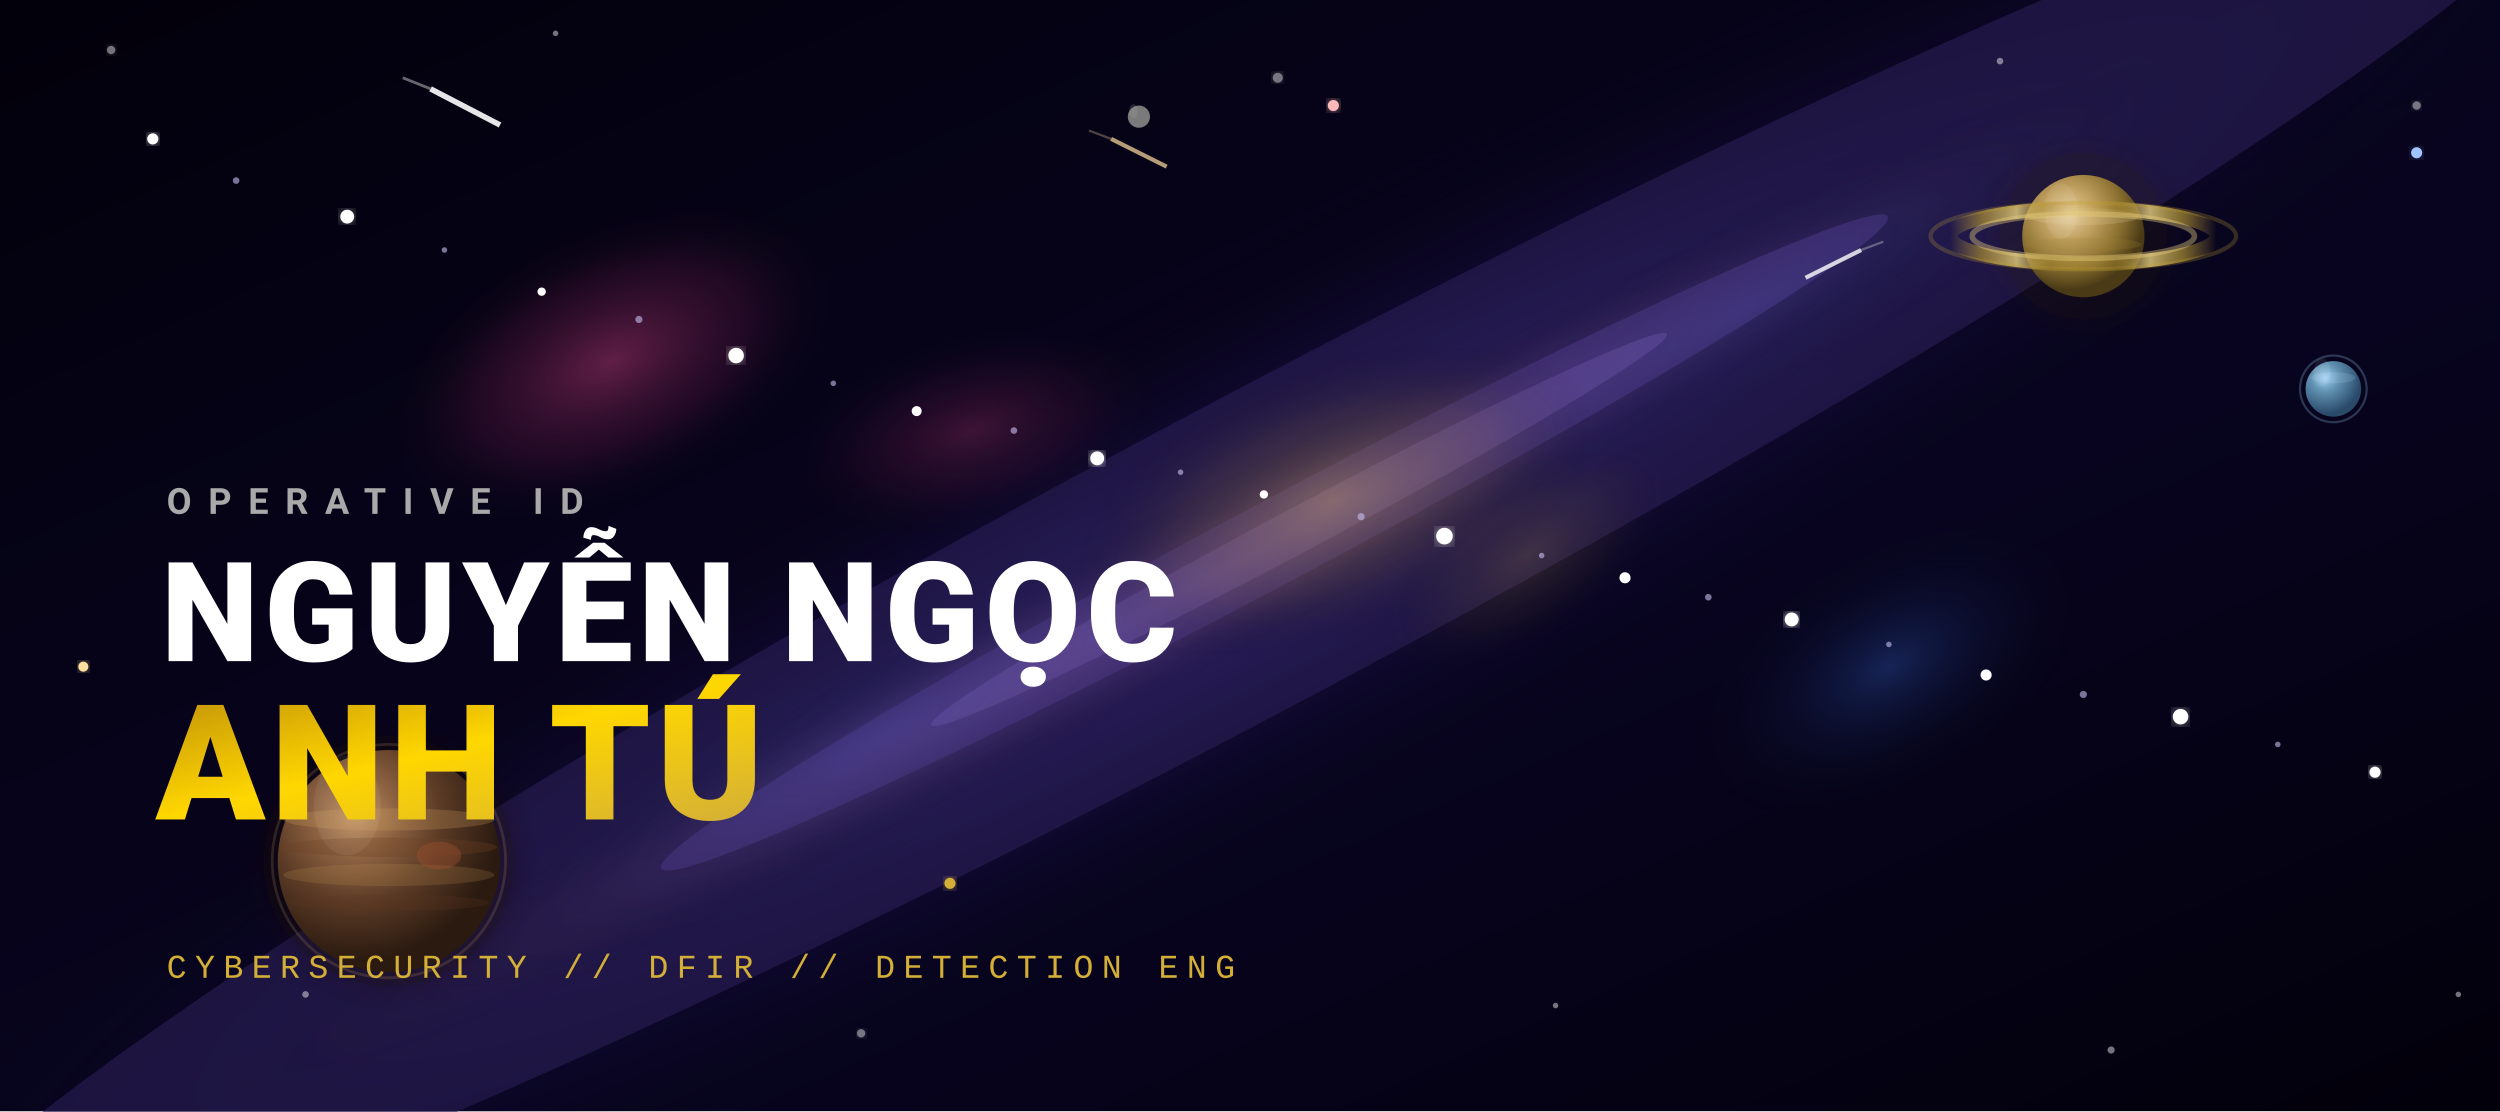
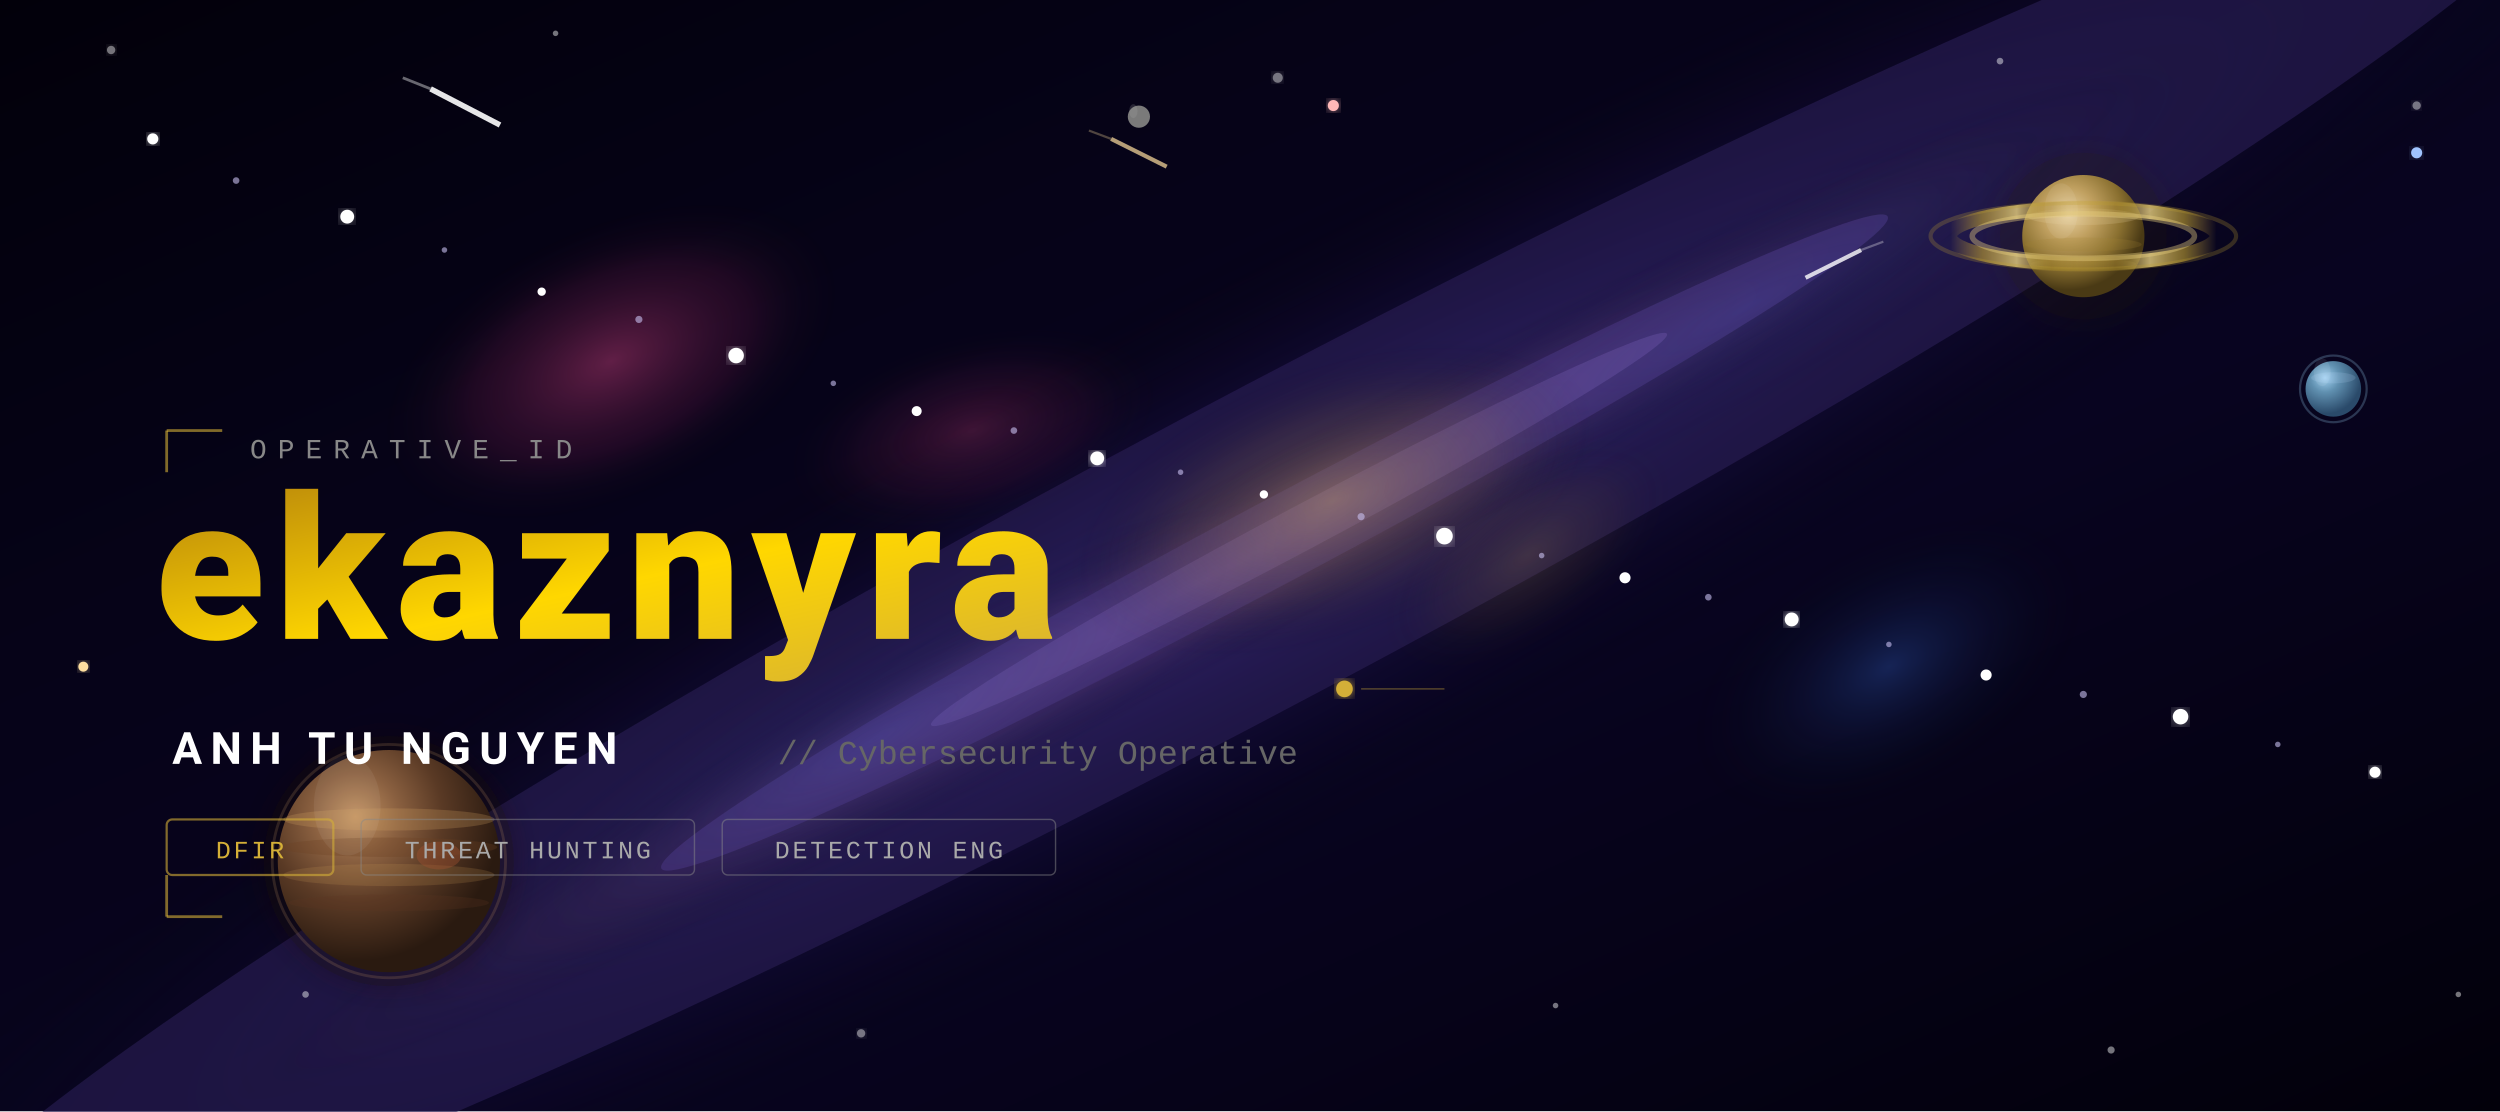
<svg xmlns="http://www.w3.org/2000/svg" viewBox="0 0 900 400">
  <defs>
    <linearGradient id="bg" x1="0%" y1="0%" x2="100%" y2="100%">
      <stop offset="0%" stop-color="#02000a" />
      <stop offset="30%" stop-color="#060318" />
      <stop offset="60%" stop-color="#080420" />
      <stop offset="100%" stop-color="#02000a" />
    </linearGradient>
    <radialGradient id="mwC" cx="50%" cy="50%" r="50%">
      <stop offset="0%" stop-color="#5040a0" stop-opacity="0.7" />
      <stop offset="20%" stop-color="#4030a0" stop-opacity="0.5" />
      <stop offset="50%" stop-color="#251a60" stop-opacity="0.3" />
      <stop offset="100%" stop-color="#000000" stop-opacity="0" />
    </radialGradient>
    <radialGradient id="mwHot" cx="50%" cy="50%" r="50%">
      <stop offset="0%" stop-color="#e8a0d0" stop-opacity="0.4" />
      <stop offset="40%" stop-color="#a06090" stop-opacity="0.2" />
      <stop offset="100%" stop-color="#000000" stop-opacity="0" />
    </radialGradient>
    <radialGradient id="mwBlue" cx="50%" cy="50%" r="50%">
      <stop offset="0%" stop-color="#4060d0" stop-opacity="0.35" />
      <stop offset="100%" stop-color="#000000" stop-opacity="0" />
    </radialGradient>
    <radialGradient id="nPink" cx="50%" cy="50%" r="50%">
      <stop offset="0%" stop-color="#d04080" stop-opacity="0.45" />
      <stop offset="60%" stop-color="#802050" stop-opacity="0.2" />
      <stop offset="100%" stop-color="#000000" stop-opacity="0" />
    </radialGradient>
    <radialGradient id="nGold" cx="50%" cy="50%" r="50%">
      <stop offset="0%" stop-color="#d4af37" stop-opacity="0.35" />
      <stop offset="60%" stop-color="#8a6a15" stop-opacity="0.15" />
      <stop offset="100%" stop-color="#000000" stop-opacity="0" />
    </radialGradient>
    <radialGradient id="nBlue" cx="50%" cy="50%" r="50%">
      <stop offset="0%" stop-color="#3060c0" stop-opacity="0.35" />
      <stop offset="100%" stop-color="#000000" stop-opacity="0" />
    </radialGradient>
    <radialGradient id="pJup" cx="35%" cy="30%" r="65%">
      <stop offset="0%" stop-color="#c09060" />
      <stop offset="30%" stop-color="#8a6040" />
      <stop offset="60%" stop-color="#5a3a25" />
      <stop offset="100%" stop-color="#2a1a10" />
    </radialGradient>
    <radialGradient id="pSat" cx="38%" cy="32%" r="62%">
      <stop offset="0%" stop-color="#e8d0a0" />
      <stop offset="35%" stop-color="#c0a060" />
      <stop offset="70%" stop-color="#8a7030" />
      <stop offset="100%" stop-color="#4a3a15" />
    </radialGradient>
    <radialGradient id="pIce" cx="35%" cy="30%" r="65%">
      <stop offset="0%" stop-color="#a0d0f0" />
      <stop offset="40%" stop-color="#6090b0" />
      <stop offset="100%" stop-color="#2a4a6a" />
    </radialGradient>
    <linearGradient id="ring1" x1="0%" y1="0%" x2="100%" y2="0%">
      <stop offset="0%" stop-color="#d4af37" stop-opacity="0" />
      <stop offset="12%" stop-color="#c0a030" stop-opacity="0.6" />
      <stop offset="25%" stop-color="#e8d080" stop-opacity="0.8" />
      <stop offset="38%" stop-color="#a08020" stop-opacity="0.3" />
      <stop offset="50%" stop-color="#d4af37" stop-opacity="0.15" />
      <stop offset="62%" stop-color="#a08020" stop-opacity="0.3" />
      <stop offset="75%" stop-color="#e8d080" stop-opacity="0.8" />
      <stop offset="88%" stop-color="#c0a030" stop-opacity="0.6" />
      <stop offset="100%" stop-color="#d4af37" stop-opacity="0" />
    </linearGradient>
    <linearGradient id="gold" x1="0%" y1="0%" x2="100%" y2="100%">
      <stop offset="0%" stop-color="#b8860b" />
      <stop offset="50%" stop-color="#ffd700" />
      <stop offset="100%" stop-color="#d4af37" />
    </linearGradient>
    <filter id="gl">
      <feGaussianBlur stdDeviation="2" result="b" />
      <feMerge>
        <feMergeNode in="b" />
        <feMergeNode in="SourceGraphic" />
      </feMerge>
    </filter>
    <filter id="gl2">
      <feGaussianBlur stdDeviation="3" result="b" />
      <feMerge>
        <feMergeNode in="b" />
        <feMergeNode in="SourceGraphic" />
      </feMerge>
    </filter>
    <filter id="gl3">
      <feGaussianBlur stdDeviation="6" result="b" />
      <feMerge>
        <feMergeNode in="b" />
        <feMergeNode in="SourceGraphic" />
      </feMerge>
    </filter>
  </defs>
  <style>
    @keyframes shoot1{0%{transform:translate(0,0);opacity:1}70%{opacity:0.6}100%{transform:translate(150px,75px);opacity:0}}
    @keyframes shoot2{0%{transform:translate(0,0);opacity:1}70%{opacity:0.5}100%{transform:translate(-120px,60px);opacity:0}}
    @keyframes shoot3{0%{transform:translate(0,0);opacity:1}100%{transform:translate(100px,50px);opacity:0}}
    @keyframes float1{0%,100%{transform:translateY(0)}50%{transform:translateY(-8px)}}
    @keyframes float2{0%,100%{transform:translateY(0)}50%{transform:translateY(6px)}}
    @keyframes float3{0%,100%{transform:translateY(0)}50%{transform:translateY(-5px)}}
    @keyframes ringRotate{0%,100%{opacity:0.7}50%{opacity:0.95}}
    @keyframes tw1{0%,100%{opacity:0.2}50%{opacity:1}}
    @keyframes tw2{0%,100%{opacity:0.6}50%{opacity:0.1}}
    @keyframes tw3{0%,100%{opacity:0.15}50%{opacity:0.9}}
    @keyframes breathe{0%,100%{opacity:0.35}50%{opacity:0.55}}
    @keyframes shimmer{0%{fill-opacity:0.85}50%{fill-opacity:1}100%{fill-opacity:0.85}}

    .s1{animation:shoot1 2.5s linear infinite}.s2{animation:shoot2 3.5s linear infinite 1s}.s3{animation:shoot3 3s linear infinite 2s}
    .f1{animation:float1 10s ease-in-out infinite}.f2{animation:float2 8s ease-in-out infinite}.f3{animation:float3 12s ease-in-out infinite 3s}
    .rp{animation:ringRotate 6s ease-in-out infinite}
    .t1{animation:tw1 3s infinite ease-in-out}.t2{animation:tw2 4s infinite ease-in-out}.t3{animation:tw3 5s infinite ease-in-out}
    .t4{animation:tw1 6s infinite ease-in-out 1s}.t5{animation:tw2 3.5s infinite ease-in-out 0.5s}.t6{animation:tw3 4.5s infinite ease-in-out 2s}
    .nb{animation:breathe 7s ease-in-out infinite}.nb2{animation:breathe 9s ease-in-out infinite 3s}
    .shm{animation:shimmer 4s infinite}
    .fs{font-family:"Segoe UI",-apple-system,BlinkMacSystemFont,Roboto,"Helvetica Neue",Arial,sans-serif}
    .fm{font-family:Consolas,"SFMono-Regular",Menlo,Monaco,"Liberation Mono",monospace}
  </style>
  <rect width="900" height="400" fill="url(#bg)" />
  <g transform="rotate(-28 450 200)">
    <ellipse cx="450" cy="200" rx="650" ry="100" fill="url(#mwC)" />
    <ellipse cx="450" cy="200" rx="550" ry="55" fill="#2a1e55" opacity="0.6" />
    <ellipse cx="430" cy="200" rx="400" ry="30" fill="url(#mwHot)" />
    <ellipse cx="460" cy="200" rx="250" ry="15" fill="#4a3580" opacity="0.6" />
    <ellipse cx="470" cy="200" rx="150" ry="8" fill="#6a50a0" opacity="0.5" />
    <ellipse cx="300" cy="195" rx="180" ry="40" fill="url(#mwBlue)" opacity="0.5" />
    <ellipse cx="650" cy="205" rx="200" ry="35" fill="url(#mwBlue)" opacity="0.4" />
  </g>
  <ellipse cx="220" cy="130" rx="90" ry="50" fill="url(#nPink)" class="nb" transform="rotate(-25 220 130)" />
  <ellipse cx="480" cy="180" rx="100" ry="50" fill="url(#nGold)" class="nb2" transform="rotate(-20 480 180)" />
  <ellipse cx="680" cy="240" rx="80" ry="45" fill="url(#nBlue)" class="nb" transform="rotate(-30 680 240)" />
  <ellipse cx="350" cy="155" rx="70" ry="35" fill="url(#nPink)" class="nb2" transform="rotate(-15 350 155)" opacity="0.6" />
  <ellipse cx="550" cy="200" rx="60" ry="30" fill="url(#nGold)" class="nb" transform="rotate(-35 550 200)" opacity="0.5" />
  <g fill="#fff">
    <circle cx="55" cy="50" r="2" filter="url(#gl)" class="t1" />
    <circle cx="125" cy="78" r="2.5" filter="url(#gl2)" class="t3" />
    <circle cx="195" cy="105" r="1.5" class="t5" />
    <circle cx="265" cy="128" r="2.8" filter="url(#gl2)" class="t2" />
    <circle cx="330" cy="148" r="1.8" class="t4" />
    <circle cx="395" cy="165" r="2.5" filter="url(#gl)" class="t6" />
    <circle cx="455" cy="178" r="1.5" class="t1" />
    <circle cx="520" cy="193" r="3" filter="url(#gl2)" class="t3" />
    <circle cx="585" cy="208" r="2" class="t5" />
    <circle cx="645" cy="223" r="2.5" filter="url(#gl)" class="t2" />
    <circle cx="715" cy="243" r="2" class="t4" />
    <circle cx="785" cy="258" r="2.8" filter="url(#gl2)" class="t6" />
    <circle cx="855" cy="278" r="2" filter="url(#gl)" class="t1" />
  </g>
  <g fill="#c8c0f0" opacity="0.6">
    <circle cx="85" cy="65" r="1.2" class="t4" />
    <circle cx="160" cy="90" r="1" />
    <circle cx="230" cy="115" r="1.3" />
    <circle cx="300" cy="138" r="1" class="t6" />
    <circle cx="365" cy="155" r="1.2" />
    <circle cx="425" cy="170" r="1" class="t2" />
    <circle cx="490" cy="186" r="1.3" />
    <circle cx="555" cy="200" r="1" />
    <circle cx="615" cy="215" r="1.2" class="t5" />
    <circle cx="680" cy="232" r="1" class="t3" />
    <circle cx="750" cy="250" r="1.3" />
    <circle cx="820" cy="268" r="1" />
  </g>
  <g fill="#fff" opacity="0.45">
    <circle cx="40" cy="18" r="1.5" filter="url(#gl)" class="t3" />
    <circle cx="200" cy="12" r="1" />
    <circle cx="460" cy="28" r="1.8" filter="url(#gl)" class="t5" />
    <circle cx="720" cy="22" r="1.2" />
    <circle cx="870" cy="38" r="1.5" filter="url(#gl)" class="t1" />
    <circle cx="110" cy="358" r="1.2" class="t6" />
    <circle cx="310" cy="372" r="1.5" filter="url(#gl)" class="t2" />
    <circle cx="560" cy="362" r="1" />
    <circle cx="760" cy="378" r="1.3" class="t4" />
    <circle cx="885" cy="358" r="1" />
  </g>
  <circle cx="155" cy="310" r="2.2" fill="#ffa0a0" filter="url(#gl2)" class="t2" />
  <circle cx="870" cy="55" r="2" fill="#a0c4ff" filter="url(#gl2)" class="t4" />
  <circle cx="480" cy="38" r="2" fill="#ffb8b8" filter="url(#gl)" class="t1" />
  <circle cx="30" cy="240" r="1.8" fill="#ffe0a0" filter="url(#gl)" class="t6" />
  <g class="f1">
    <circle cx="140" cy="310" r="45" fill="#1a0a05" opacity="0.3" filter="url(#gl3)" />
    <circle cx="140" cy="310" r="40" fill="url(#pJup)" />
    <ellipse cx="140" cy="295" rx="38" ry="4" fill="#d0a060" opacity="0.25" />
    <ellipse cx="140" cy="305" rx="39" ry="3.5" fill="#6a4020" opacity="0.3" />
    <ellipse cx="140" cy="315" rx="38" ry="4" fill="#c09050" opacity="0.2" />
    <ellipse cx="140" cy="325" rx="36" ry="3" fill="#5a3520" opacity="0.25" />
    <ellipse cx="158" cy="308" rx="8" ry="5" fill="#a05030" opacity="0.4" />
    <ellipse cx="125" cy="290" rx="12" ry="18" fill="#fff" opacity="0.06" />
    <circle cx="140" cy="310" r="42" fill="none" stroke="#c09060" stroke-width="1" opacity="0.2" />
  </g>
  <g class="f2">
    <circle cx="750" cy="85" r="30" fill="#2a1a05" opacity="0.2" filter="url(#gl3)" />
    <circle cx="750" cy="85" r="22" fill="url(#pSat)" />
    <ellipse cx="750" cy="78" rx="20" ry="3" fill="#e8d0a0" opacity="0.2" />
    <ellipse cx="750" cy="88" rx="21" ry="2.5" fill="#a08030" opacity="0.2" />
    <ellipse cx="750" cy="95" rx="19" ry="2" fill="#c0a050" opacity="0.15" />
    <ellipse cx="742" cy="76" rx="6" ry="10" fill="#fff" opacity="0.07" />
    <ellipse cx="750" cy="85" rx="48" ry="10" fill="none" stroke="url(#ring1)" stroke-width="5" class="rp" />
    <ellipse cx="750" cy="85" rx="40" ry="8" fill="none" stroke="#e8d080" stroke-width="2" opacity="0.4" class="rp" />
    <ellipse cx="750" cy="85" rx="55" ry="12" fill="none" stroke="#c0a030" stroke-width="1.5" opacity="0.25" />
  </g>
  <g class="f3">
    <circle cx="840" cy="140" r="10" fill="url(#pIce)" />
    <ellipse cx="840" cy="136" rx="8" ry="2" fill="#c0e0ff" opacity="0.15" />
    <ellipse cx="836" cy="134" rx="3" ry="5" fill="#fff" opacity="0.08" />
    <circle cx="840" cy="140" r="12" fill="none" stroke="#80b0d0" stroke-width="0.8" opacity="0.3" />
  </g>
  <g class="f1">
    <circle cx="410" cy="42" r="4" fill="#7a7a7a" />
    <ellipse cx="408" cy="40" rx="1.5" ry="2.5" fill="#aaa" opacity="0.2" />
  </g>
  <g class="s1">
    <line x1="180" y1="45" x2="155" y2="32" stroke="#fff" stroke-width="2" opacity="0.9" />
    <line x1="155" y1="32" x2="145" y2="28" stroke="#fff" stroke-width="1" opacity="0.4" />
  </g>
  <g class="s2">
    <line x1="650" y1="100" x2="670" y2="90" stroke="#fff" stroke-width="1.5" opacity="0.8" />
    <line x1="670" y1="90" x2="678" y2="87" stroke="#fff" stroke-width="0.8" opacity="0.3" />
  </g>
  <g class="s3">
    <line x1="420" y1="60" x2="400" y2="50" stroke="#ffe0a0" stroke-width="1.5" opacity="0.7" />
    <line x1="400" y1="50" x2="392" y2="47" stroke="#ffe0a0" stroke-width="0.8" opacity="0.3" />
  </g>
  <g>
-     <text x="60" y="185" class="fs" font-weight="600" font-size="13" fill="#a9a9a9" letter-spacing="6">OPERATIVE ID</text>
-     <text x="58" y="238" class="fs" font-weight="800" font-size="50" fill="#ffffff" letter-spacing="2">NGUYỄN NGỌC</text>
-     <text x="56" y="295" class="fs shm" font-weight="900" font-size="58" fill="url(#gold)" letter-spacing="2">ANH TÚ</text>
-   </g>
-   <line x1="60" y1="318" x2="340" y2="318" stroke="url(#gold)" stroke-width="1" filter="url(#gl)" />
-   <circle cx="342" cy="318" r="2" fill="#d4af37" filter="url(#gl)" />
-   <text x="60" y="352" class="fm" font-weight="normal" font-size="12" fill="#d4af37" letter-spacing="3">CYBERSECURITY // DFIR // DETECTION ENG</text>
+     <line x1="60" y1="155" x2="60" y2="170" stroke="#d4af37" stroke-width="1" opacity="0.6" />
+     <line x1="60" y1="155" x2="80" y2="155" stroke="#d4af37" stroke-width="1" opacity="0.6" />
+     <text x="90" y="165" class="fm" font-weight="normal" font-size="10" fill="#888888" letter-spacing="4">OPERATIVE_ID</text>
+     <text x="56" y="230" class="fs shm" font-weight="900" font-size="72" fill="url(#gold)" letter-spacing="4">ekaznyra</text>
+     <line x1="60" y1="248" x2="480" y2="248" stroke="url(#gold)" stroke-width="1.5" filter="url(#gl)" />
+     <circle cx="484" cy="248" r="3" fill="#d4af37" filter="url(#gl)" />
+     <line x1="490" y1="248" x2="520" y2="248" stroke="#d4af37" stroke-width="0.5" opacity="0.4" />
+     <text x="62" y="275" class="fs" font-weight="600" font-size="16" fill="#ffffff" letter-spacing="3">ANH TU NGUYEN</text>
+     <text x="280" y="275" class="fm" font-weight="normal" font-size="12" fill="#666666">// Cybersecurity Operative</text>
+     <rect x="60" y="295" width="60" height="20" rx="2" fill="none" stroke="#d4af37" stroke-width="0.8" opacity="0.6" />
+     <text x="90" y="309" text-anchor="middle" class="fm" font-weight="normal" font-size="9" fill="#d4af37" letter-spacing="1">DFIR</text>
+     <rect x="130" y="295" width="120" height="20" rx="2" fill="none" stroke="#888888" stroke-width="0.5" opacity="0.5" />
+     <text x="190" y="309" text-anchor="middle" class="fm" font-weight="normal" font-size="9" fill="#a9a9a9" letter-spacing="1">THREAT HUNTING</text>
+     <rect x="260" y="295" width="120" height="20" rx="2" fill="none" stroke="#888888" stroke-width="0.5" opacity="0.5" />
+     <text x="320" y="309" text-anchor="middle" class="fm" font-weight="normal" font-size="9" fill="#a9a9a9" letter-spacing="1">DETECTION ENG</text>
+     <line x1="60" y1="330" x2="80" y2="330" stroke="#d4af37" stroke-width="1" opacity="0.6" />
+     <line x1="60" y1="330" x2="60" y2="315" stroke="#d4af37" stroke-width="1" opacity="0.6" />
+   </g>
</svg>
